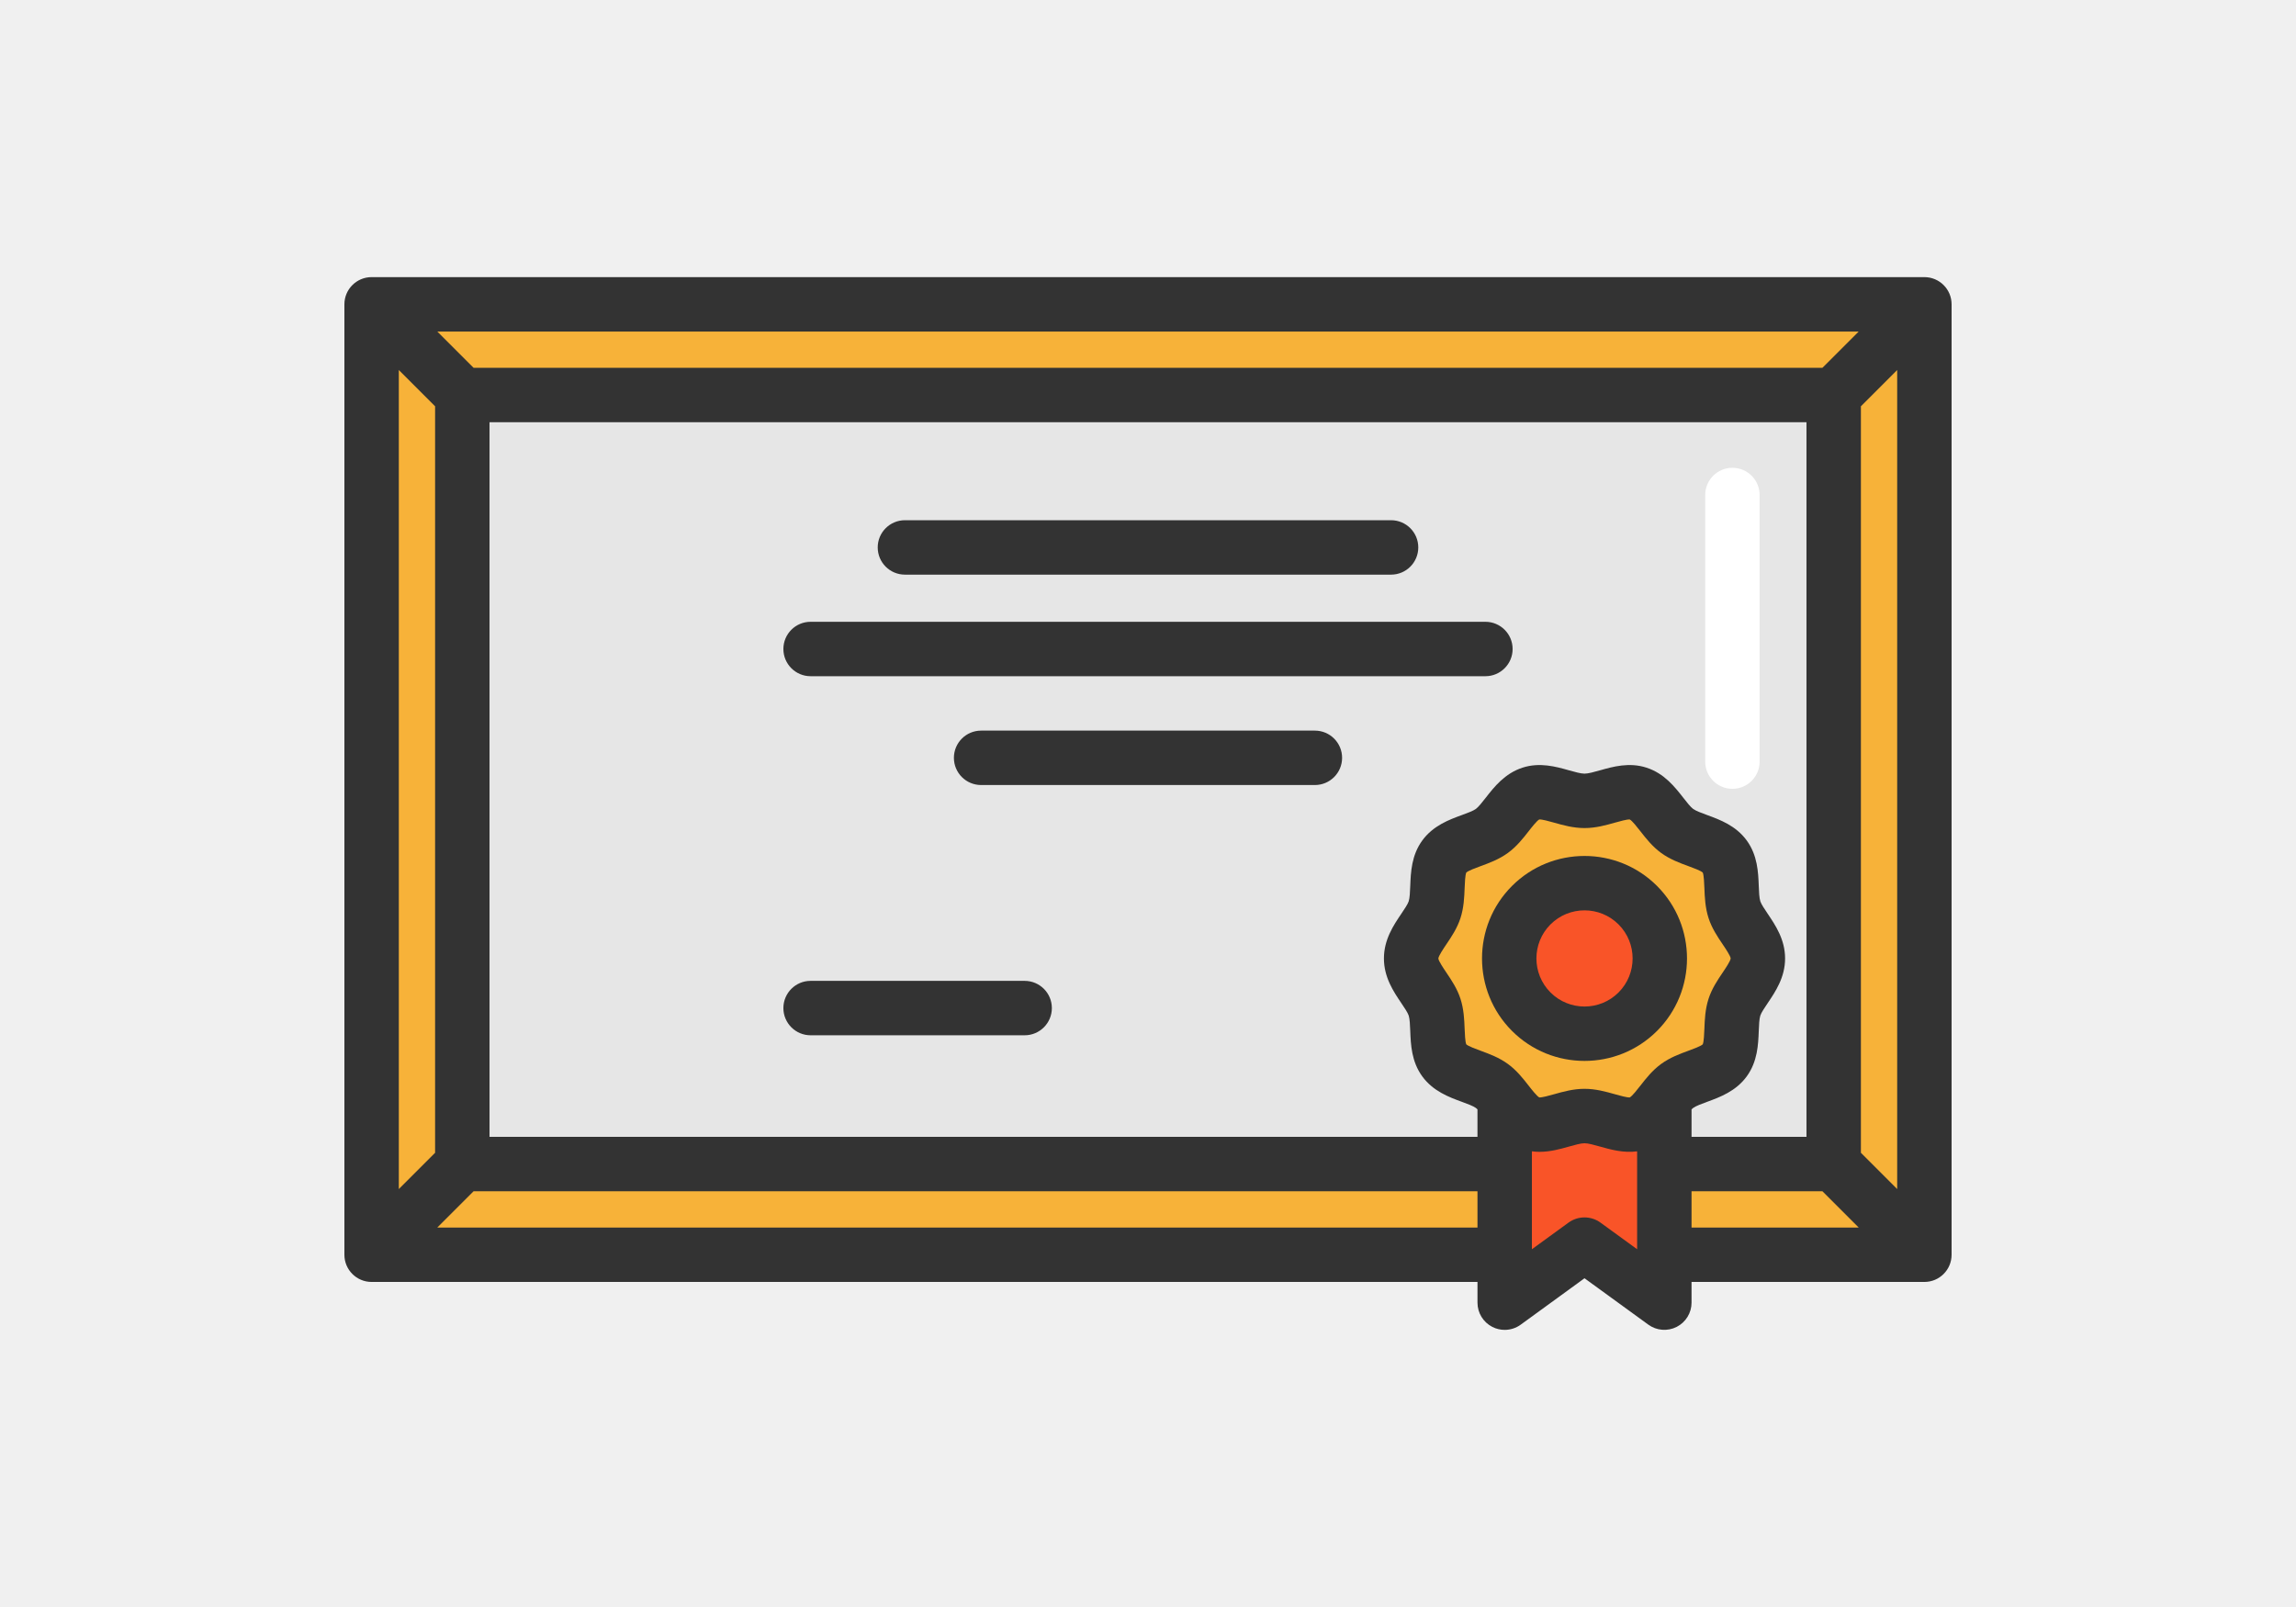
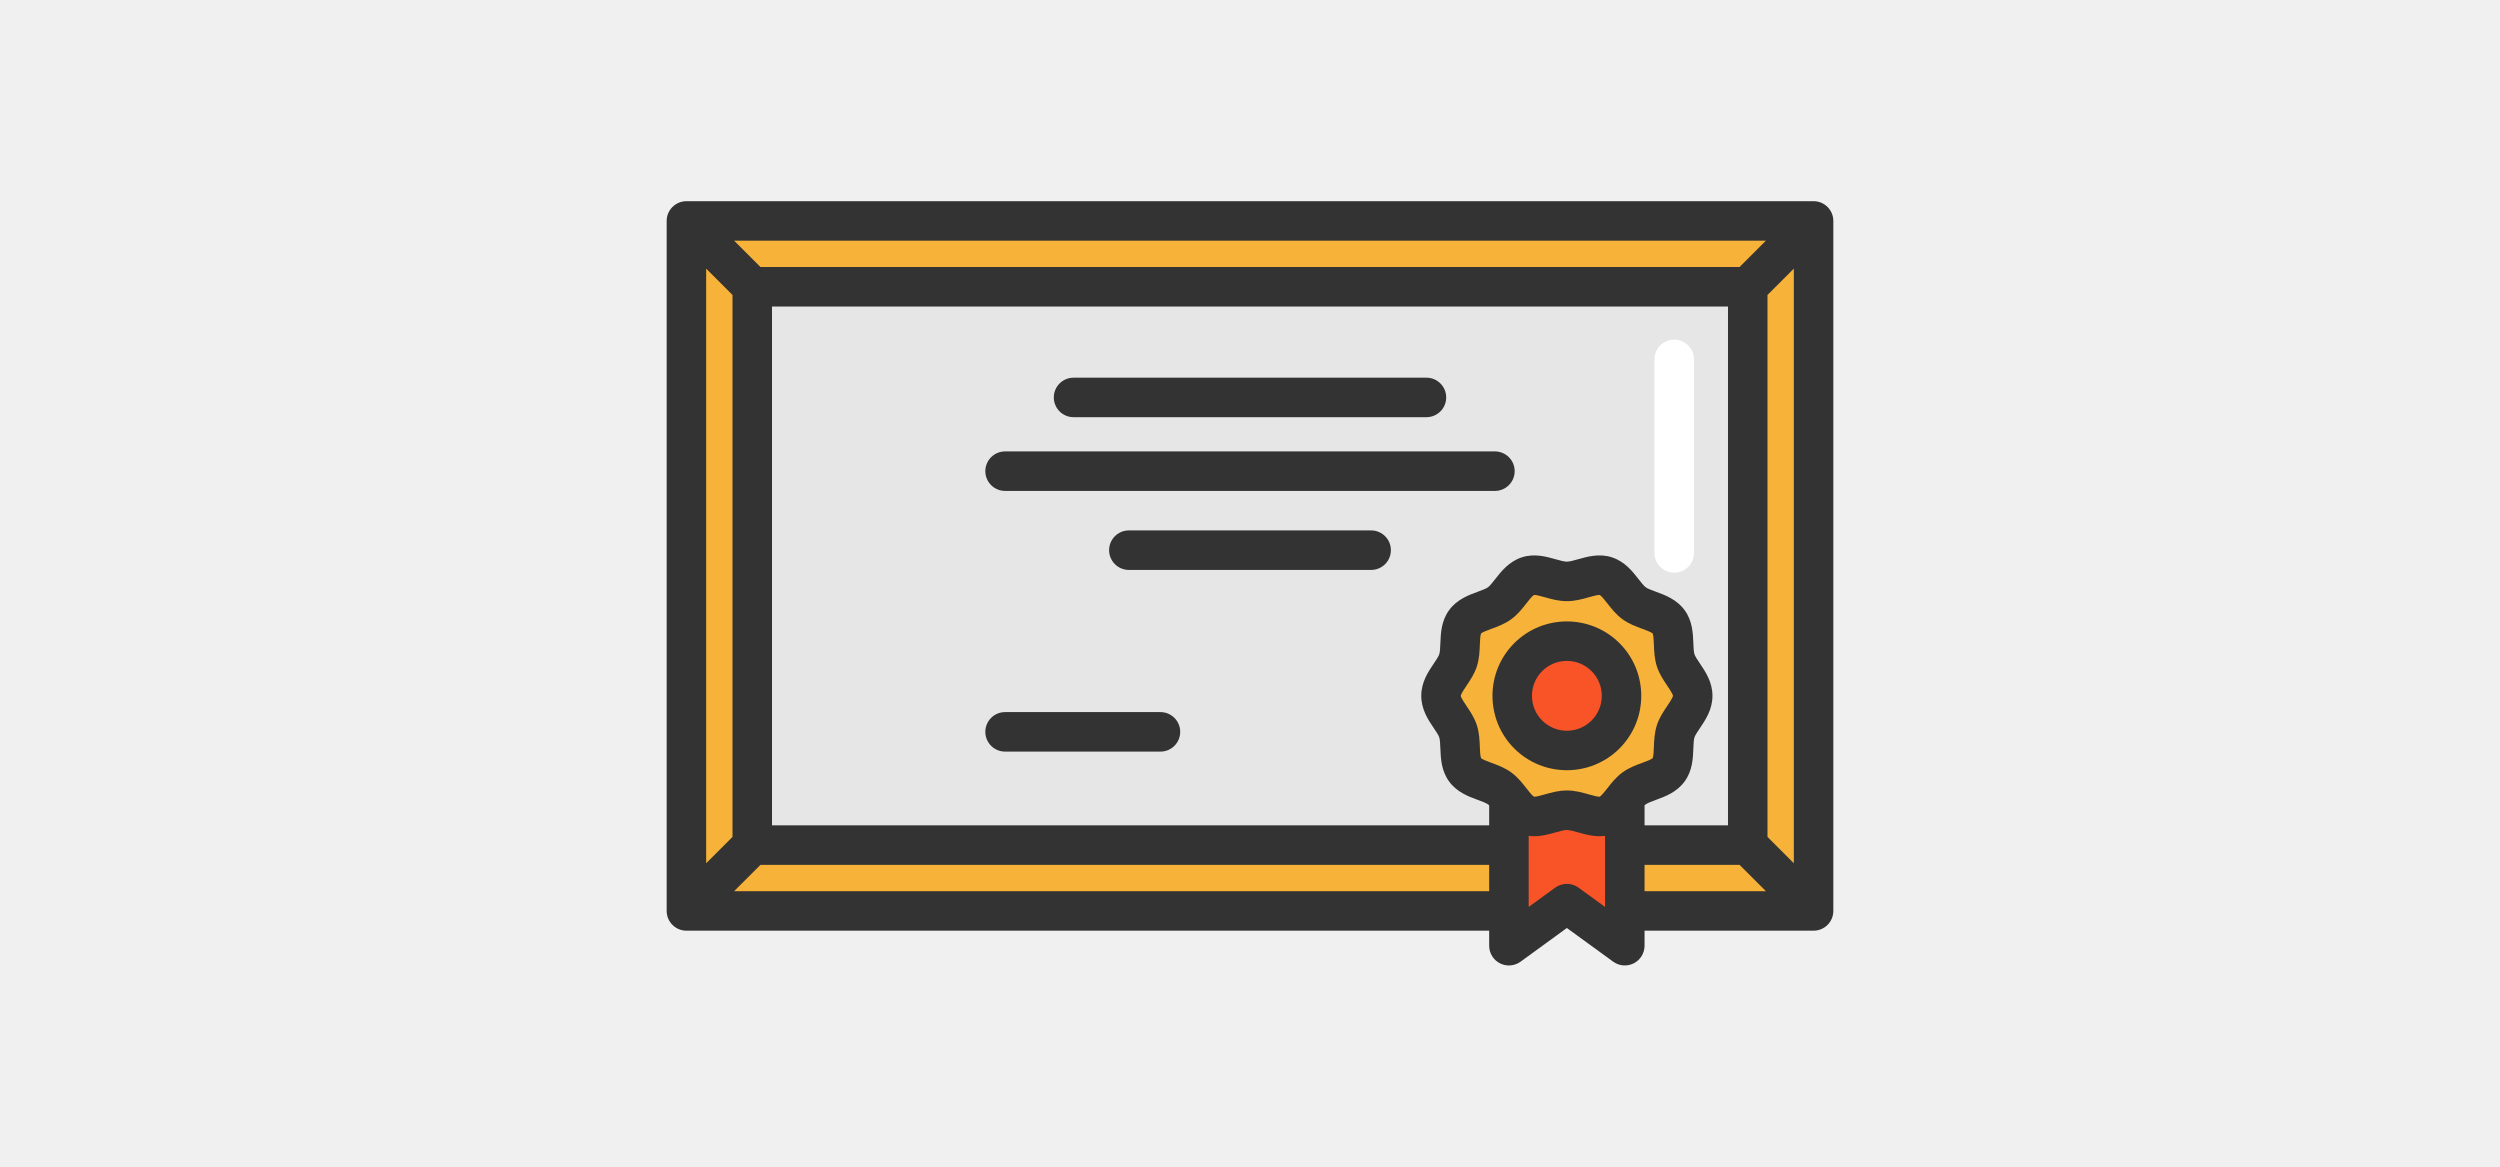
- <svg xmlns="http://www.w3.org/2000/svg" width="2px" height="1.4px" version="1.1" id="Layer_1" x="0px" y="0px" viewBox="0 0 512 512" style="enable-background:new 0 0 512 512;" xml:space="preserve">
+ <svg xmlns="http://www.w3.org/2000/svg" width="3px" height="1.4px" version="1.1" id="Layer_1" x="0px" y="0px" viewBox="0 0 512 512" style="enable-background:new 0 0 512 512;" xml:space="preserve">
  <g>
    <polygon style="fill:#F7B239;" points="503.335,96.955 503.335,399.763 474.441,370.869 474.441,125.849  " />
    <polygon style="fill:#F7B239;" points="503.335,96.955 474.441,125.849 37.566,125.849 8.672,96.955  " />
    <polygon style="fill:#F7B239;" points="503.335,399.763 420.491,399.763 420.491,370.869 474.441,370.869  " />
  </g>
  <path style="fill:#E6E6E6;" d="M474.441,125.849v245.02h-53.951v-15.464h-2.785c0.844-0.162,1.664-0.428,2.439-0.821  c4.796-2.45,6.391-9.697,10.413-13.719c4.022-4.022,11.269-5.617,13.719-10.425c2.543-4.981-0.474-11.812,0.37-17.221  c0.867-5.455,5.825-11.037,4.97-16.493c-0.855-5.409-7.27-9.177-9.812-14.158c-2.45-4.808-1.676-12.239-5.698-16.261  c-4.01-4.022-11.442-3.236-16.25-5.686c-4.981-2.543-8.749-8.957-14.158-9.812c-5.467-0.855-11.037,4.103-16.493,4.958  c-5.409,0.855-12.239-2.161-17.221,0.37c-4.808,2.45-6.403,9.708-10.425,13.73c-4.022,4.01-11.269,5.605-13.719,10.413  c-2.543,4.981,0.474,11.823-0.37,17.221c-0.867,5.467-5.825,11.037-4.97,16.504c0.855,5.409,7.27,9.177,9.812,14.158  c2.45,4.808,1.676,12.228,5.698,16.25c3.329,3.34,9.026,3.375,13.615,4.704v21.751H37.566v-245.02L474.441,125.849L474.441,125.849z  " />
  <path style="fill:#F7B239;" d="M369.626,349.118c-4.588-1.329-10.286-1.364-13.615-4.704c-4.022-4.022-3.248-11.442-5.698-16.25  c-2.543-4.981-8.957-8.749-9.812-14.158c-0.855-5.467,4.103-11.037,4.97-16.504c0.844-5.397-2.173-12.239,0.37-17.221  c2.45-4.808,9.697-6.403,13.719-10.413c4.022-4.022,5.617-11.28,10.425-13.73c4.981-2.531,11.812,0.485,17.221-0.37  c5.455-0.855,11.026-5.813,16.493-4.958c5.409,0.855,9.177,7.27,14.158,9.812c4.808,2.45,12.239,1.664,16.25,5.686  c4.022,4.022,3.248,11.454,5.698,16.262c2.543,4.981,8.957,8.749,9.812,14.158c0.855,5.455-4.103,11.037-4.97,16.493  c-0.844,5.409,2.173,12.239-0.37,17.221c-2.45,4.808-9.697,6.403-13.719,10.425s-5.617,11.269-10.413,13.719  c-0.774,0.393-1.595,0.659-2.439,0.821c-4.635,0.878-10.228-1.167-14.794-0.451c-5.455,0.867-11.026,5.825-16.493,4.958  c-5.409-0.844-9.177-7.258-14.158-9.801C371.452,349.696,370.562,349.372,369.626,349.118z M412.031,322.328  c9.373-9.362,9.373-24.56,0-33.933s-24.571-9.373-33.945,0s-9.373,24.571,0,33.933C387.459,331.701,402.657,331.701,412.031,322.328  z" />
  <g>
    <path style="fill:#F95428;" d="M399.479,399.763l-4.427-3.213l-4.415,3.213h-0.012l-21,15.279v-15.279v-28.894v-21.751   c0.936,0.254,1.826,0.578,2.635,0.994c4.981,2.543,8.749,8.957,14.158,9.801c5.467,0.867,11.037-4.091,16.493-4.958   c4.565-0.717,10.159,1.329,14.794,0.451h2.785v15.464v28.894v15.268L399.479,399.763z" />
    <path style="fill:#F95428;" d="M412.031,288.395c9.373,9.373,9.373,24.571,0,33.933c-9.373,9.373-24.571,9.373-33.945,0   c-9.373-9.362-9.373-24.56,0-33.933C387.459,279.022,402.657,279.022,412.031,288.395z" />
  </g>
  <g>
    <polygon style="fill:#F7B239;" points="369.626,370.869 369.626,399.763 8.672,399.763 37.566,370.869  " />
    <polygon style="fill:#F7B239;" points="37.566,125.849 37.566,370.869 8.672,399.763 8.672,96.955  " />
  </g>
  <path style="fill:#FFFFFF;" d="M442.175,251.323c-4.788,0-8.668-3.881-8.668-8.668v-84.943c0-4.787,3.88-8.668,8.668-8.668  s8.668,3.881,8.668,8.668v84.943C450.843,247.442,446.963,251.323,442.175,251.323z" />
  <g>
    <path style="fill:#333333;" d="M503.332,88.293H8.668C3.881,88.293,0,92.174,0,96.961v302.808c0,4.787,3.881,8.668,8.668,8.668   h352.294v6.602c0,3.26,1.83,6.245,4.735,7.725c1.241,0.632,2.589,0.943,3.932,0.943c1.801,0,3.59-0.559,5.1-1.659l20.327-14.787   l20.333,14.781c2.637,1.916,6.128,2.191,9.031,0.712c2.906-1.479,4.734-4.464,4.734-7.724v-6.594h74.176   c4.788,0,8.668-3.881,8.668-8.668V96.961C512,92.174,508.12,88.293,503.332,88.293z M377.243,345.875   c-1.782-2.279-3.801-4.862-6.594-6.894c-2.822-2.054-5.926-3.192-8.662-4.197c-1.486-0.546-3.949-1.449-4.593-2.051   c-0.362-0.799-0.463-3.388-0.526-4.949c-0.114-2.923-0.245-6.235-1.328-9.575c-1.054-3.245-2.869-5.935-4.47-8.309   c-0.94-1.392-2.511-3.72-2.572-4.522c0.061-0.828,1.632-3.155,2.572-4.547c1.602-2.374,3.416-5.063,4.469-8.309   c1.084-3.34,1.216-6.653,1.329-9.575c0.062-1.561,0.164-4.15,0.526-4.949c0.643-0.602,3.107-1.506,4.593-2.051   c2.737-1.004,5.839-2.143,8.661-4.197c2.793-2.033,4.813-4.616,6.595-6.894c0.985-1.26,2.617-3.347,3.397-3.769   c0.865-0.074,3.201,0.584,4.763,1.024c2.85,0.804,6.08,1.715,9.655,1.715c3.575,0,6.805-0.911,9.655-1.715   c1.563-0.44,3.89-1.098,4.764-1.024c0.781,0.422,2.412,2.508,3.396,3.768c1.782,2.279,3.8,4.862,6.595,6.895   c2.822,2.054,5.924,3.192,8.661,4.195c1.485,0.546,3.949,1.449,4.593,2.051c0.362,0.797,0.463,3.388,0.526,4.949   c0.114,2.922,0.245,6.235,1.329,9.575c1.053,3.245,2.867,5.934,4.469,8.308c0.94,1.392,2.511,3.72,2.572,4.524   c-0.06,0.828-1.632,3.156-2.572,4.549c-1.602,2.373-3.416,5.061-4.47,8.308c-1.084,3.34-1.215,6.653-1.328,9.575   c-0.061,1.563-0.163,4.151-0.526,4.948c-0.641,0.602-3.107,1.507-4.593,2.051c-2.737,1.004-5.839,2.143-8.66,4.197   c-2.793,2.033-4.813,4.616-6.595,6.894c-0.985,1.26-2.615,3.346-3.397,3.769c-0.87,0.075-3.203-0.584-4.764-1.024   c-2.85-0.803-6.079-1.714-9.655-1.714c-3.576,0-6.806,0.911-9.655,1.714c-1.563,0.44-3.9,1.093-4.763,1.024   C379.859,349.22,378.227,347.134,377.243,345.875z M429.155,353.446c0.183-0.177,0.358-0.335,0.515-0.45   c0.866-0.629,2.678-1.294,4.431-1.938c4.093-1.501,9.186-3.371,12.647-8.127c3.44-4.725,3.651-10.128,3.822-14.47   c0.074-1.887,0.15-3.839,0.495-4.899c0.301-0.925,1.39-2.54,2.352-3.965c2.468-3.656,5.537-8.206,5.537-14.233   c0-6.027-3.07-10.578-5.537-14.233c-0.962-1.425-2.05-3.04-2.351-3.964c-0.346-1.061-0.422-3.013-0.496-4.902   c-0.17-4.341-0.383-9.743-3.821-14.468c-3.463-4.758-8.556-6.626-12.65-8.128c-1.753-0.644-3.567-1.308-4.431-1.938   c-0.832-0.604-2.056-2.172-3.137-3.554c-2.702-3.457-6.065-7.759-11.726-9.596c-5.493-1.782-10.653-0.326-14.799,0.844   c-1.854,0.524-3.772,1.063-4.949,1.063s-3.095-0.541-4.949-1.063c-4.15-1.171-9.313-2.625-14.799-0.844   c-5.66,1.838-9.024,6.141-11.726,9.597c-1.082,1.382-2.307,2.95-3.138,3.554c-0.865,0.63-2.678,1.296-4.431,1.938   c-4.094,1.501-9.187,3.371-12.65,8.128c-3.438,4.724-3.65,10.127-3.821,14.468c-0.073,1.887-0.15,3.841-0.496,4.902   c-0.301,0.925-1.389,2.539-2.351,3.964c-2.468,3.656-5.537,8.205-5.537,14.232c0,6.028,3.07,10.577,5.537,14.233   c0.962,1.425,2.051,3.04,2.351,3.964c0.346,1.061,0.422,3.014,0.496,4.903c0.17,4.341,0.383,9.743,3.821,14.468   c3.463,4.757,8.556,6.626,12.65,8.128c1.753,0.644,3.565,1.308,4.431,1.938c0.157,0.114,0.333,0.273,0.514,0.448v8.762H46.23   V134.524h419.54v227.684h-36.614V353.446z M41.152,117.187l-11.558-11.558h452.81l-11.558,11.558H41.152z M28.894,129.445v237.84   l-11.558,11.558V117.887L28.894,129.445z M483.106,367.284V129.446l11.558-11.558v260.954L483.106,367.284z M29.594,391.101   l11.558-11.558h319.809v11.558H29.594z M400.151,389.534c-3.038-2.209-7.154-2.209-10.195,0.002l-11.657,8.48v-31.198   c0.818,0.109,1.627,0.165,2.422,0.165c3.442,0,6.638-0.901,9.388-1.677c1.854-0.524,3.774-1.063,4.95-1.063   c1.177,0,3.095,0.541,4.949,1.063c3.385,0.955,7.448,2.1,11.811,1.52v31.19L400.151,389.534z M429.155,379.543h41.693   l11.558,11.558h-53.25V379.543z" />
    <path style="fill:#333333;" d="M418.157,328.462c12.735-12.736,12.735-33.459,0-46.196c-12.738-12.736-33.46-12.736-46.197,0   c-12.735,12.736-12.735,33.459,0,46.196c6.369,6.368,14.734,9.552,23.098,9.552C403.423,338.015,411.788,334.831,418.157,328.462z    M384.221,294.525c2.989-2.989,6.913-4.482,10.839-4.482c3.925,0,7.851,1.494,10.839,4.482c5.978,5.976,5.978,15.702,0,21.678   c-5.976,5.976-15.701,5.978-21.677,0C378.243,310.227,378.243,300.502,384.221,294.525z" />
    <path style="fill:#333333;" d="M178.564,183.082h154.871c4.788,0,8.668-3.881,8.668-8.668s-3.88-8.668-8.668-8.668H178.564   c-4.787,0-8.668,3.881-8.668,8.668S173.777,183.082,178.564,183.082z" />
    <path style="fill:#333333;" d="M309.165,232.78h-106.33c-4.787,0-8.668,3.881-8.668,8.668s3.881,8.668,8.668,8.668h106.33   c4.788,0,8.668-3.881,8.668-8.668S313.953,232.78,309.165,232.78z" />
    <path style="fill:#333333;" d="M363.485,198.107H148.515c-4.787,0-8.668,3.881-8.668,8.668s3.881,8.668,8.668,8.668h214.971   c4.788,0,8.668-3.881,8.668-8.668S368.274,198.107,363.485,198.107z" />
    <path style="fill:#333333;" d="M216.704,312.51h-68.19c-4.787,0-8.668,3.881-8.668,8.668s3.881,8.668,8.668,8.668h68.19   c4.787,0,8.668-3.881,8.668-8.668S221.491,312.51,216.704,312.51z" />
  </g>
  <g>
</g>
  <g>
</g>
  <g>
</g>
  <g>
</g>
  <g>
</g>
  <g>
</g>
  <g>
</g>
  <g>
</g>
  <g>
</g>
  <g>
</g>
  <g>
</g>
  <g>
</g>
  <g>
</g>
  <g>
</g>
  <g>
</g>
</svg>
